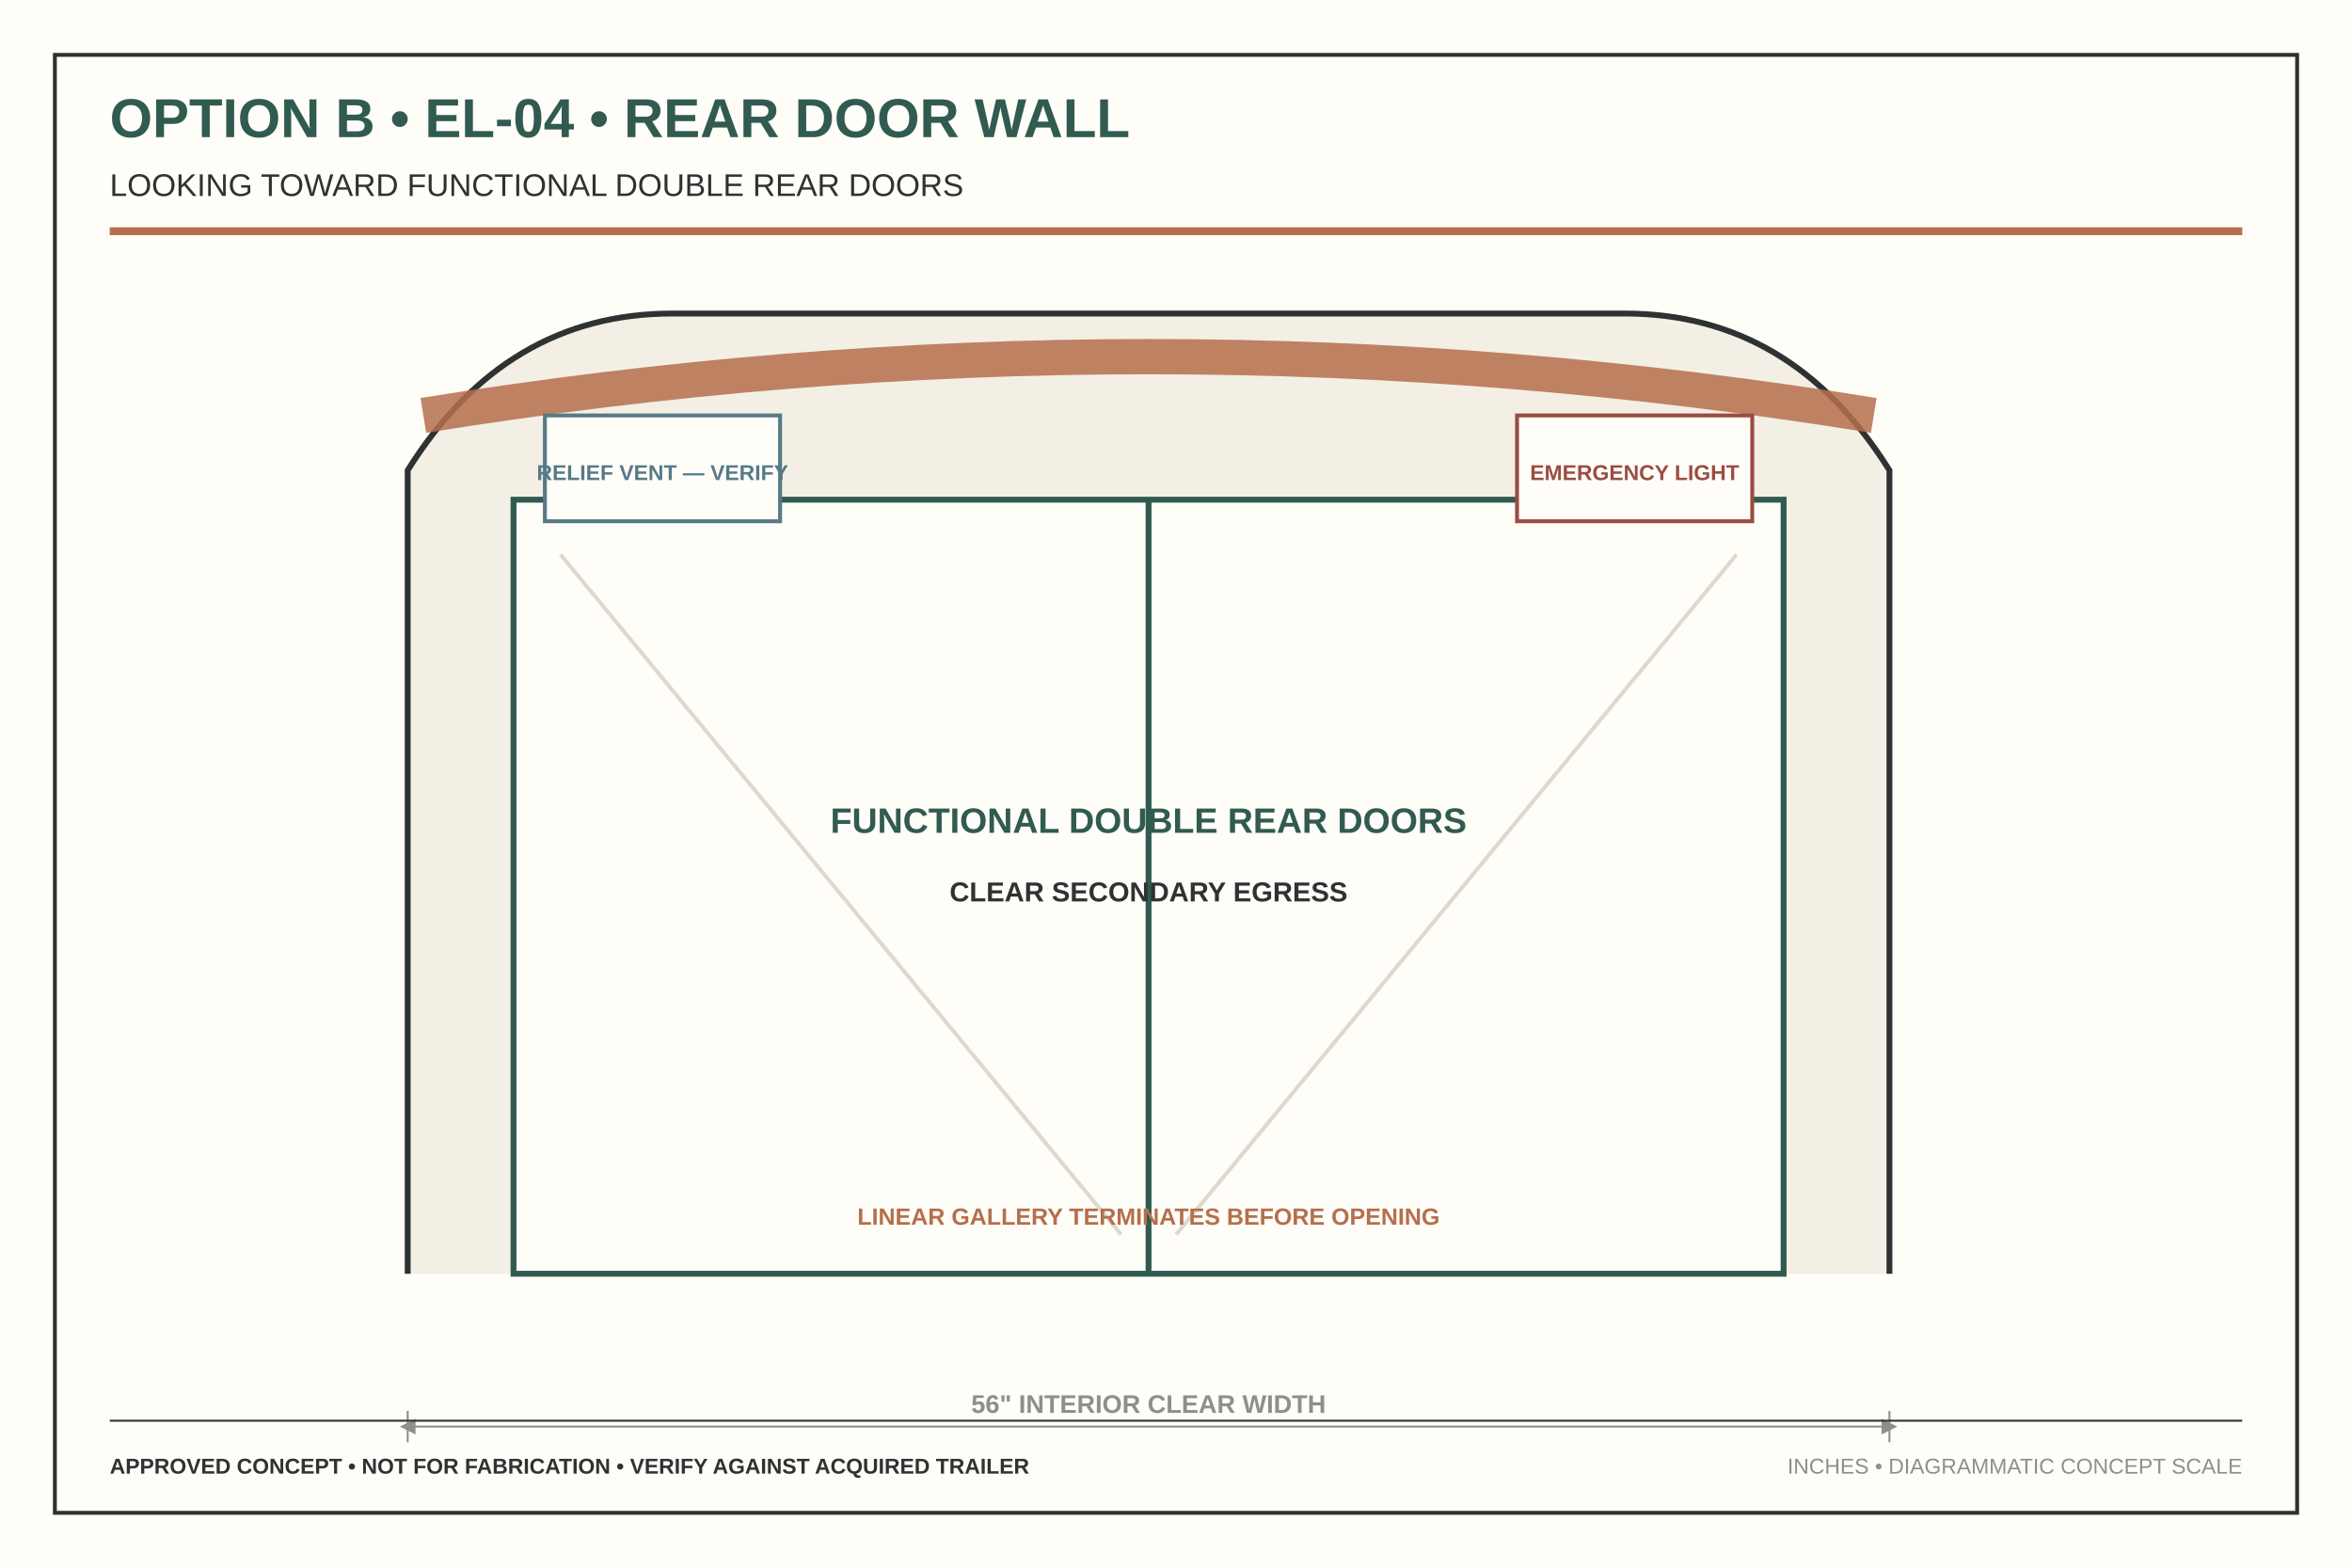
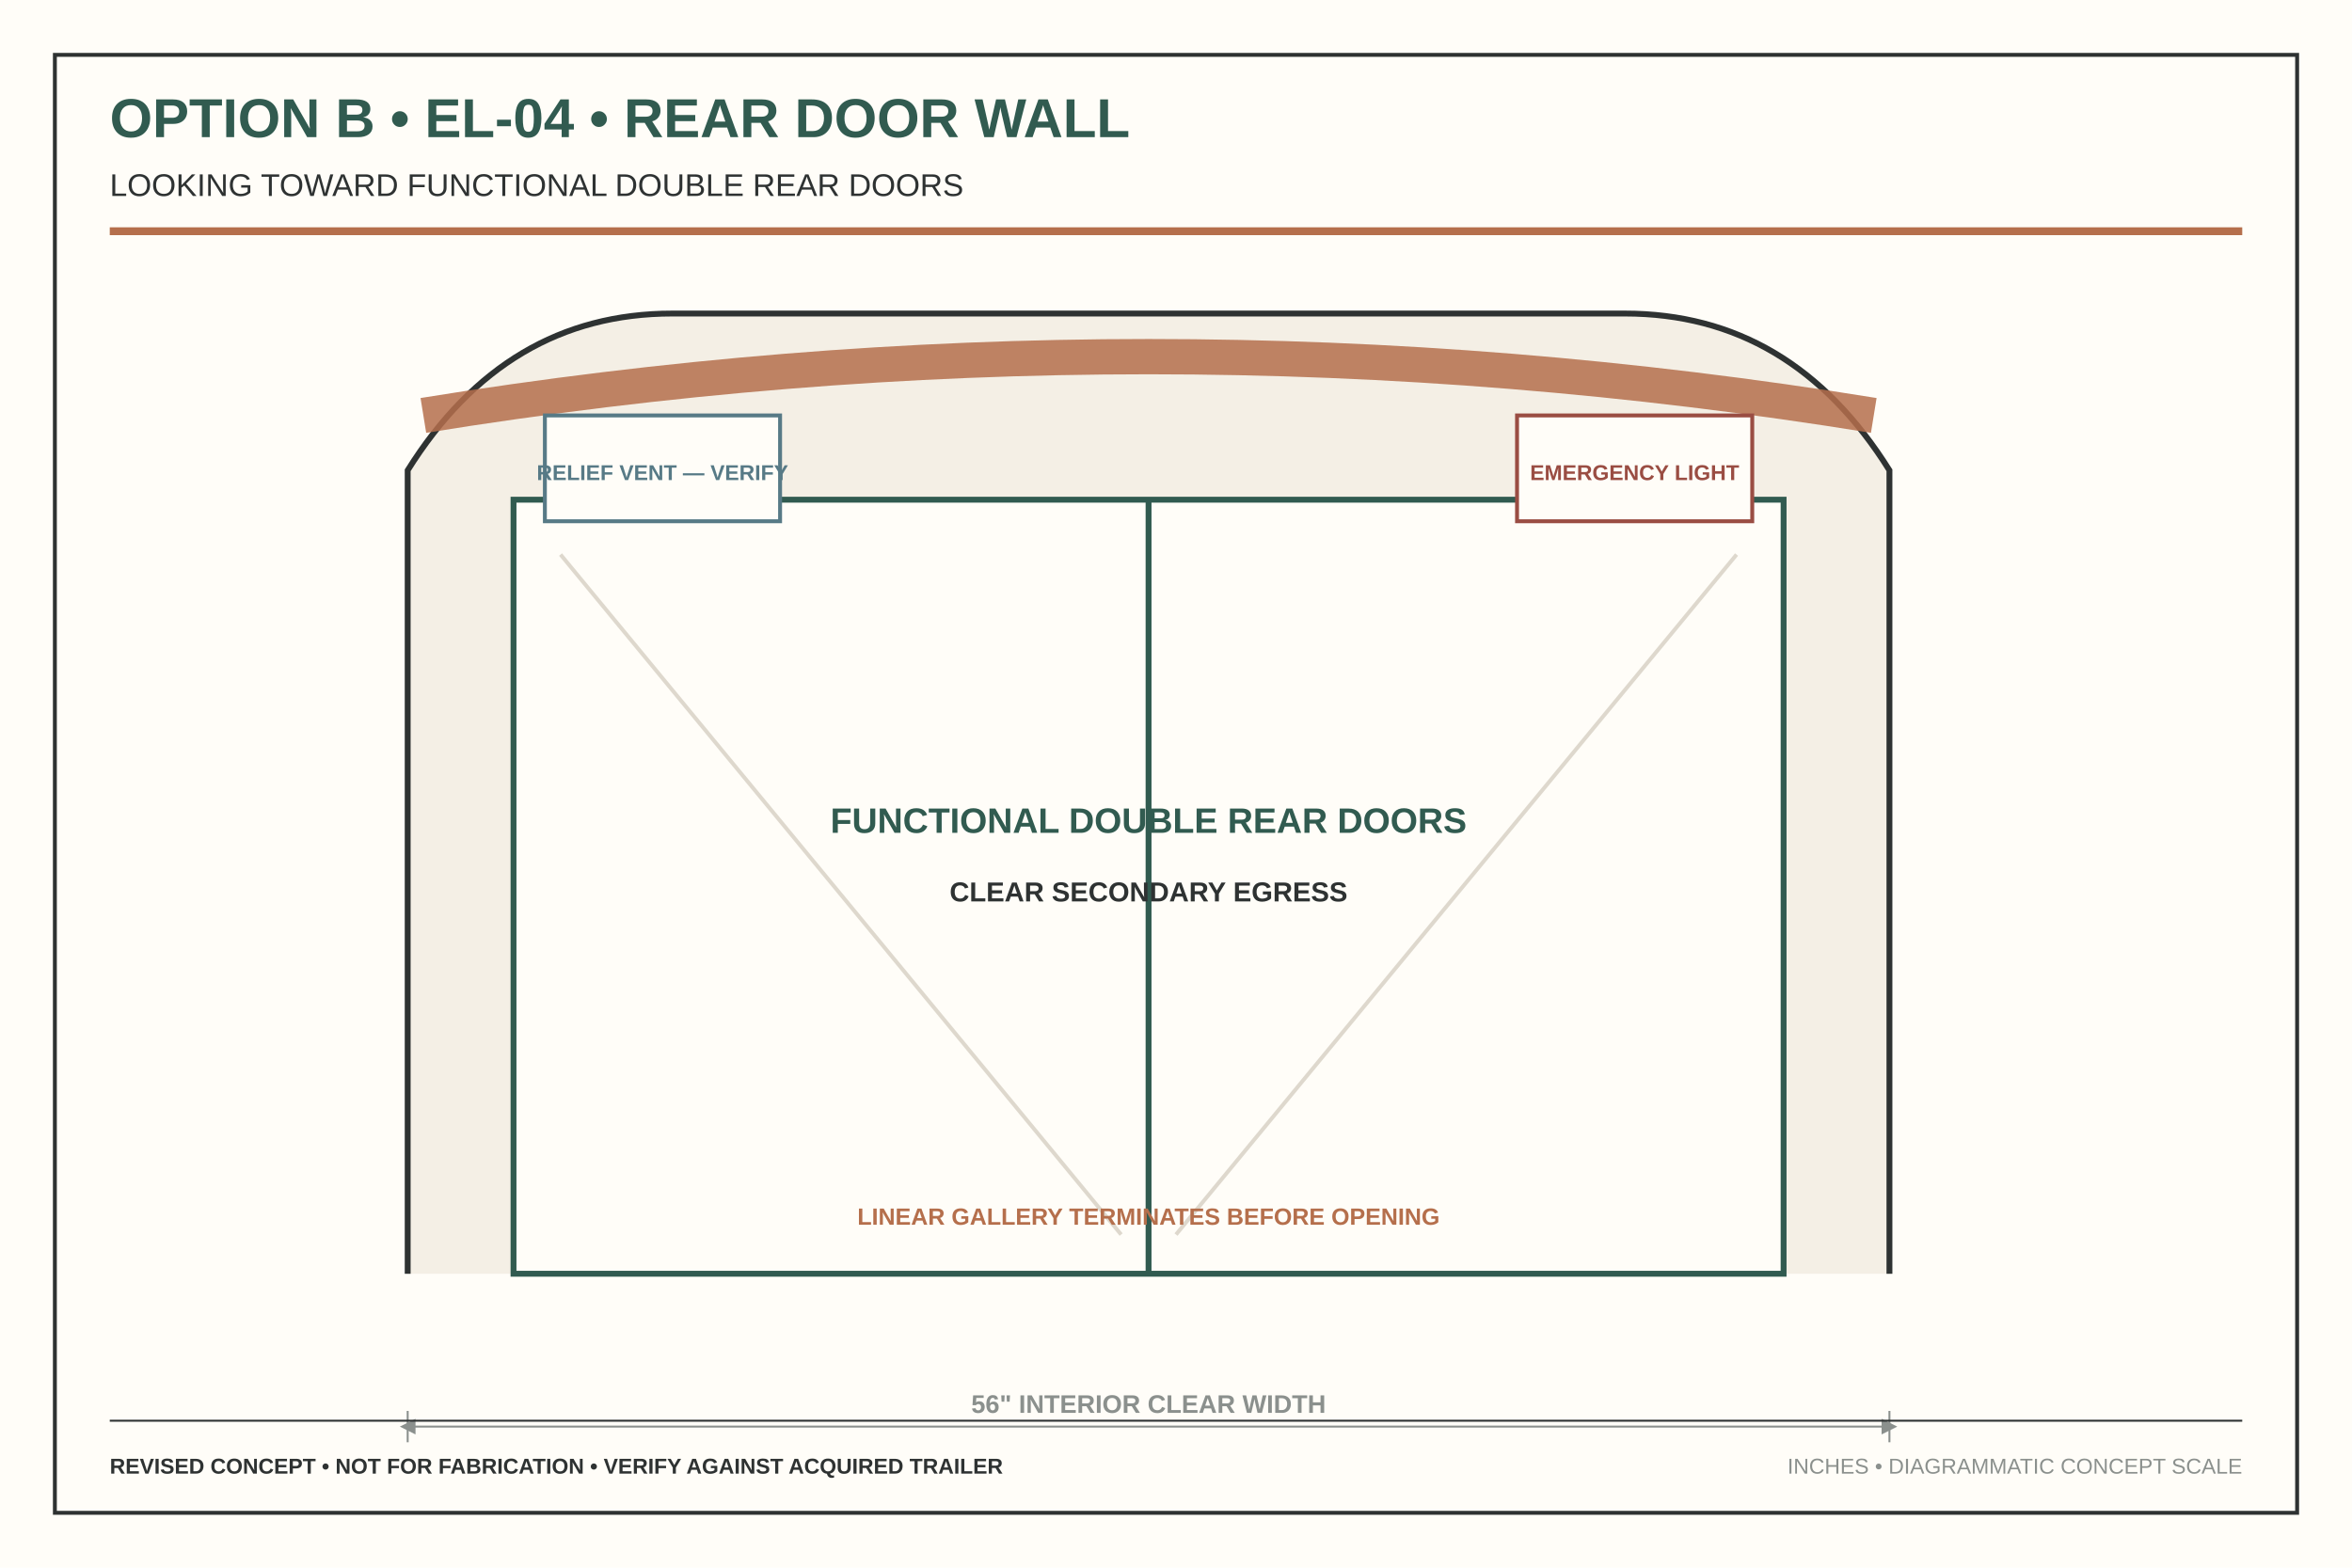
<svg xmlns="http://www.w3.org/2000/svg" width="1200" height="800" viewBox="0 0 1200 800" role="img" aria-labelledby="title desc">
  <rect width="1200" height="800" fill="#FFFDF8" />
  <rect x="28" y="28" width="1144" height="744" fill="none" stroke="#2E3232" stroke-width="2" />
  <text x="56" y="70" font-family="Arial,Helvetica,sans-serif" font-size="28" text-anchor="start" font-weight="700" fill="#315B50">OPTION B • EL-04 • REAR DOOR WALL</text>
  <text x="56" y="100" font-family="Arial,Helvetica,sans-serif" font-size="16" text-anchor="start" font-weight="400" fill="#2E3232">LOOKING TOWARD FUNCTIONAL DOUBLE REAR DOORS</text>
  <line x1="56" y1="118" x2="1144" y2="118" stroke="#B56F4C" stroke-width="4" />
  <defs>
    <marker id="arrow" markerWidth="8" markerHeight="8" refX="4" refY="4" orient="auto-start-reverse">
      <path d="M0,0 L8,4 L0,8 z" fill="#8B908D" />
    </marker>
    <pattern id="hatch" width="10" height="10" patternUnits="userSpaceOnUse" patternTransform="rotate(45)">
      <line x1="0" y1="0" x2="0" y2="10" stroke="#8B908D" stroke-width="2" />
    </pattern>
  </defs>
  <path d="M 208 650 L 208 240 Q 258 160 343 160 L 829 160 Q 914 160 964 240 L 964 650" fill="#F4EFE5" stroke="#2E3232" stroke-width="3" />
  <path d="M 216 212 Q 586 152 956 212" fill="none" stroke="#B56F4C" stroke-width="18" opacity="0.85" />
  <rect x="262" y="255" width="648" height="395" fill="#FFFDF8" stroke="#315B50" stroke-width="3" />
  <line x1="586" y1="255" x2="586" y2="650" stroke="#315B50" stroke-width="3" />
  <line x1="286" y1="283" x2="572" y2="630" stroke="#DED8CD" stroke-width="2" />
  <line x1="886" y1="283" x2="600" y2="630" stroke="#DED8CD" stroke-width="2" />
  <rect x="278" y="212" width="120" height="54" fill="#FFFDF8" stroke="#577A86" stroke-width="2" />
  <text x="338" y="245" font-family="Arial,Helvetica,sans-serif" font-size="11" text-anchor="middle" font-weight="700" fill="#577A86">RELIEF VENT — VERIFY</text>
  <rect x="774" y="212" width="120" height="54" fill="#FFFDF8" stroke="#9A4D43" stroke-width="2" />
  <text x="834" y="245" font-family="Arial,Helvetica,sans-serif" font-size="11" text-anchor="middle" font-weight="700" fill="#9A4D43">EMERGENCY LIGHT</text>
  <text x="586" y="425" font-family="Arial,Helvetica,sans-serif" font-size="18" text-anchor="middle" font-weight="700" fill="#315B50">FUNCTIONAL DOUBLE REAR DOORS</text>
  <text x="586" y="460" font-family="Arial,Helvetica,sans-serif" font-size="14" text-anchor="middle" font-weight="700" fill="#2E3232">CLEAR SECONDARY EGRESS</text>
  <text x="586" y="625" font-family="Arial,Helvetica,sans-serif" font-size="12" text-anchor="middle" font-weight="700" fill="#B56F4C">LINEAR GALLERY TERMINATES BEFORE OPENING</text>
  <line x1="208" y1="728" x2="964" y2="728" stroke="#8B908D" stroke-width="1" marker-start="url(#arrow)" marker-end="url(#arrow)" />
  <line x1="208" y1="720" x2="208" y2="736" stroke="#8B908D" stroke-width="1" />
  <line x1="964" y1="720" x2="964" y2="736" stroke="#8B908D" stroke-width="1" />
  <text x="586" y="721" font-family="Arial,Helvetica,sans-serif" font-size="13" text-anchor="middle" font-weight="700" fill="#8B908D">56" INTERIOR CLEAR WIDTH</text>
  <line x1="56" y1="725" x2="1144" y2="725" stroke="#2E3232" stroke-width="1" />
-   <text x="56" y="752" font-family="Arial,Helvetica,sans-serif" font-size="11" text-anchor="start" font-weight="700" fill="#2E3232">APPROVED CONCEPT • NOT FOR FABRICATION • VERIFY AGAINST ACQUIRED TRAILER</text>
+   <text x="56" y="752" font-family="Arial,Helvetica,sans-serif" font-size="11" text-anchor="start" font-weight="700" fill="#2E3232">REVISED CONCEPT • NOT FOR FABRICATION • VERIFY AGAINST ACQUIRED TRAILER</text>
  <text x="1144" y="752" font-family="Arial,Helvetica,sans-serif" font-size="11" text-anchor="end" font-weight="400" fill="#8B908D">INCHES • DIAGRAMMATIC CONCEPT SCALE</text>
</svg>
